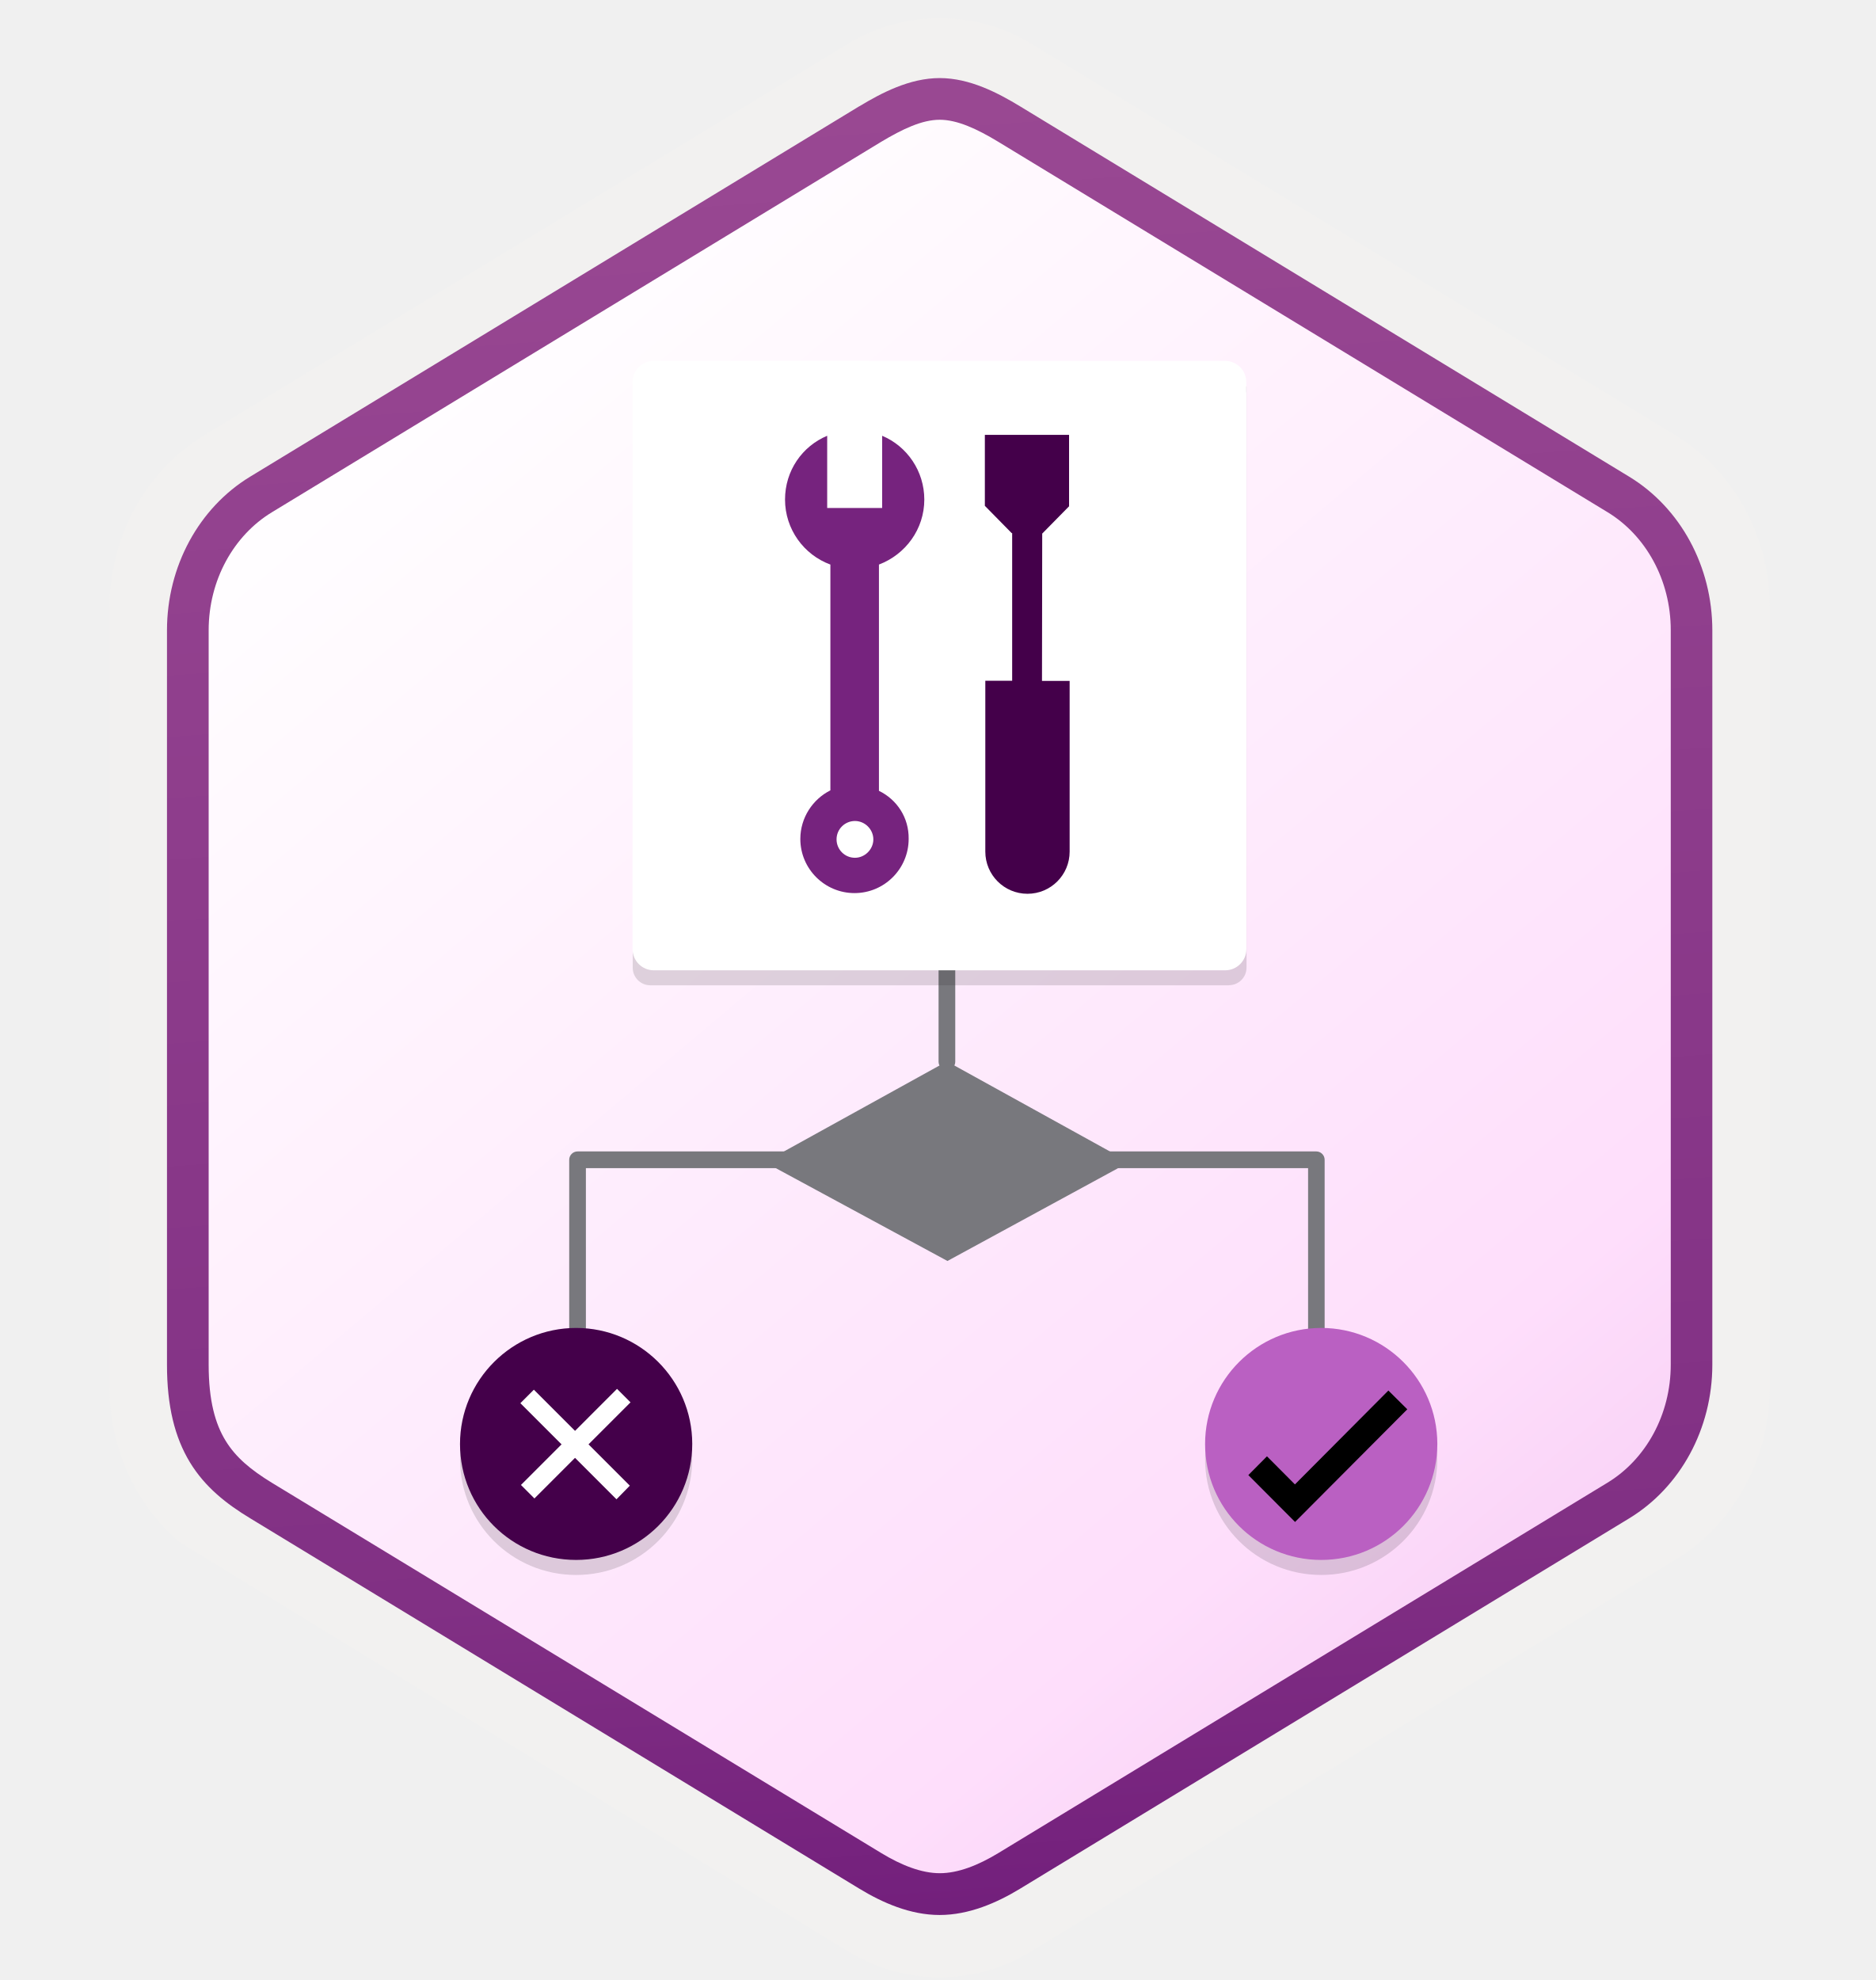
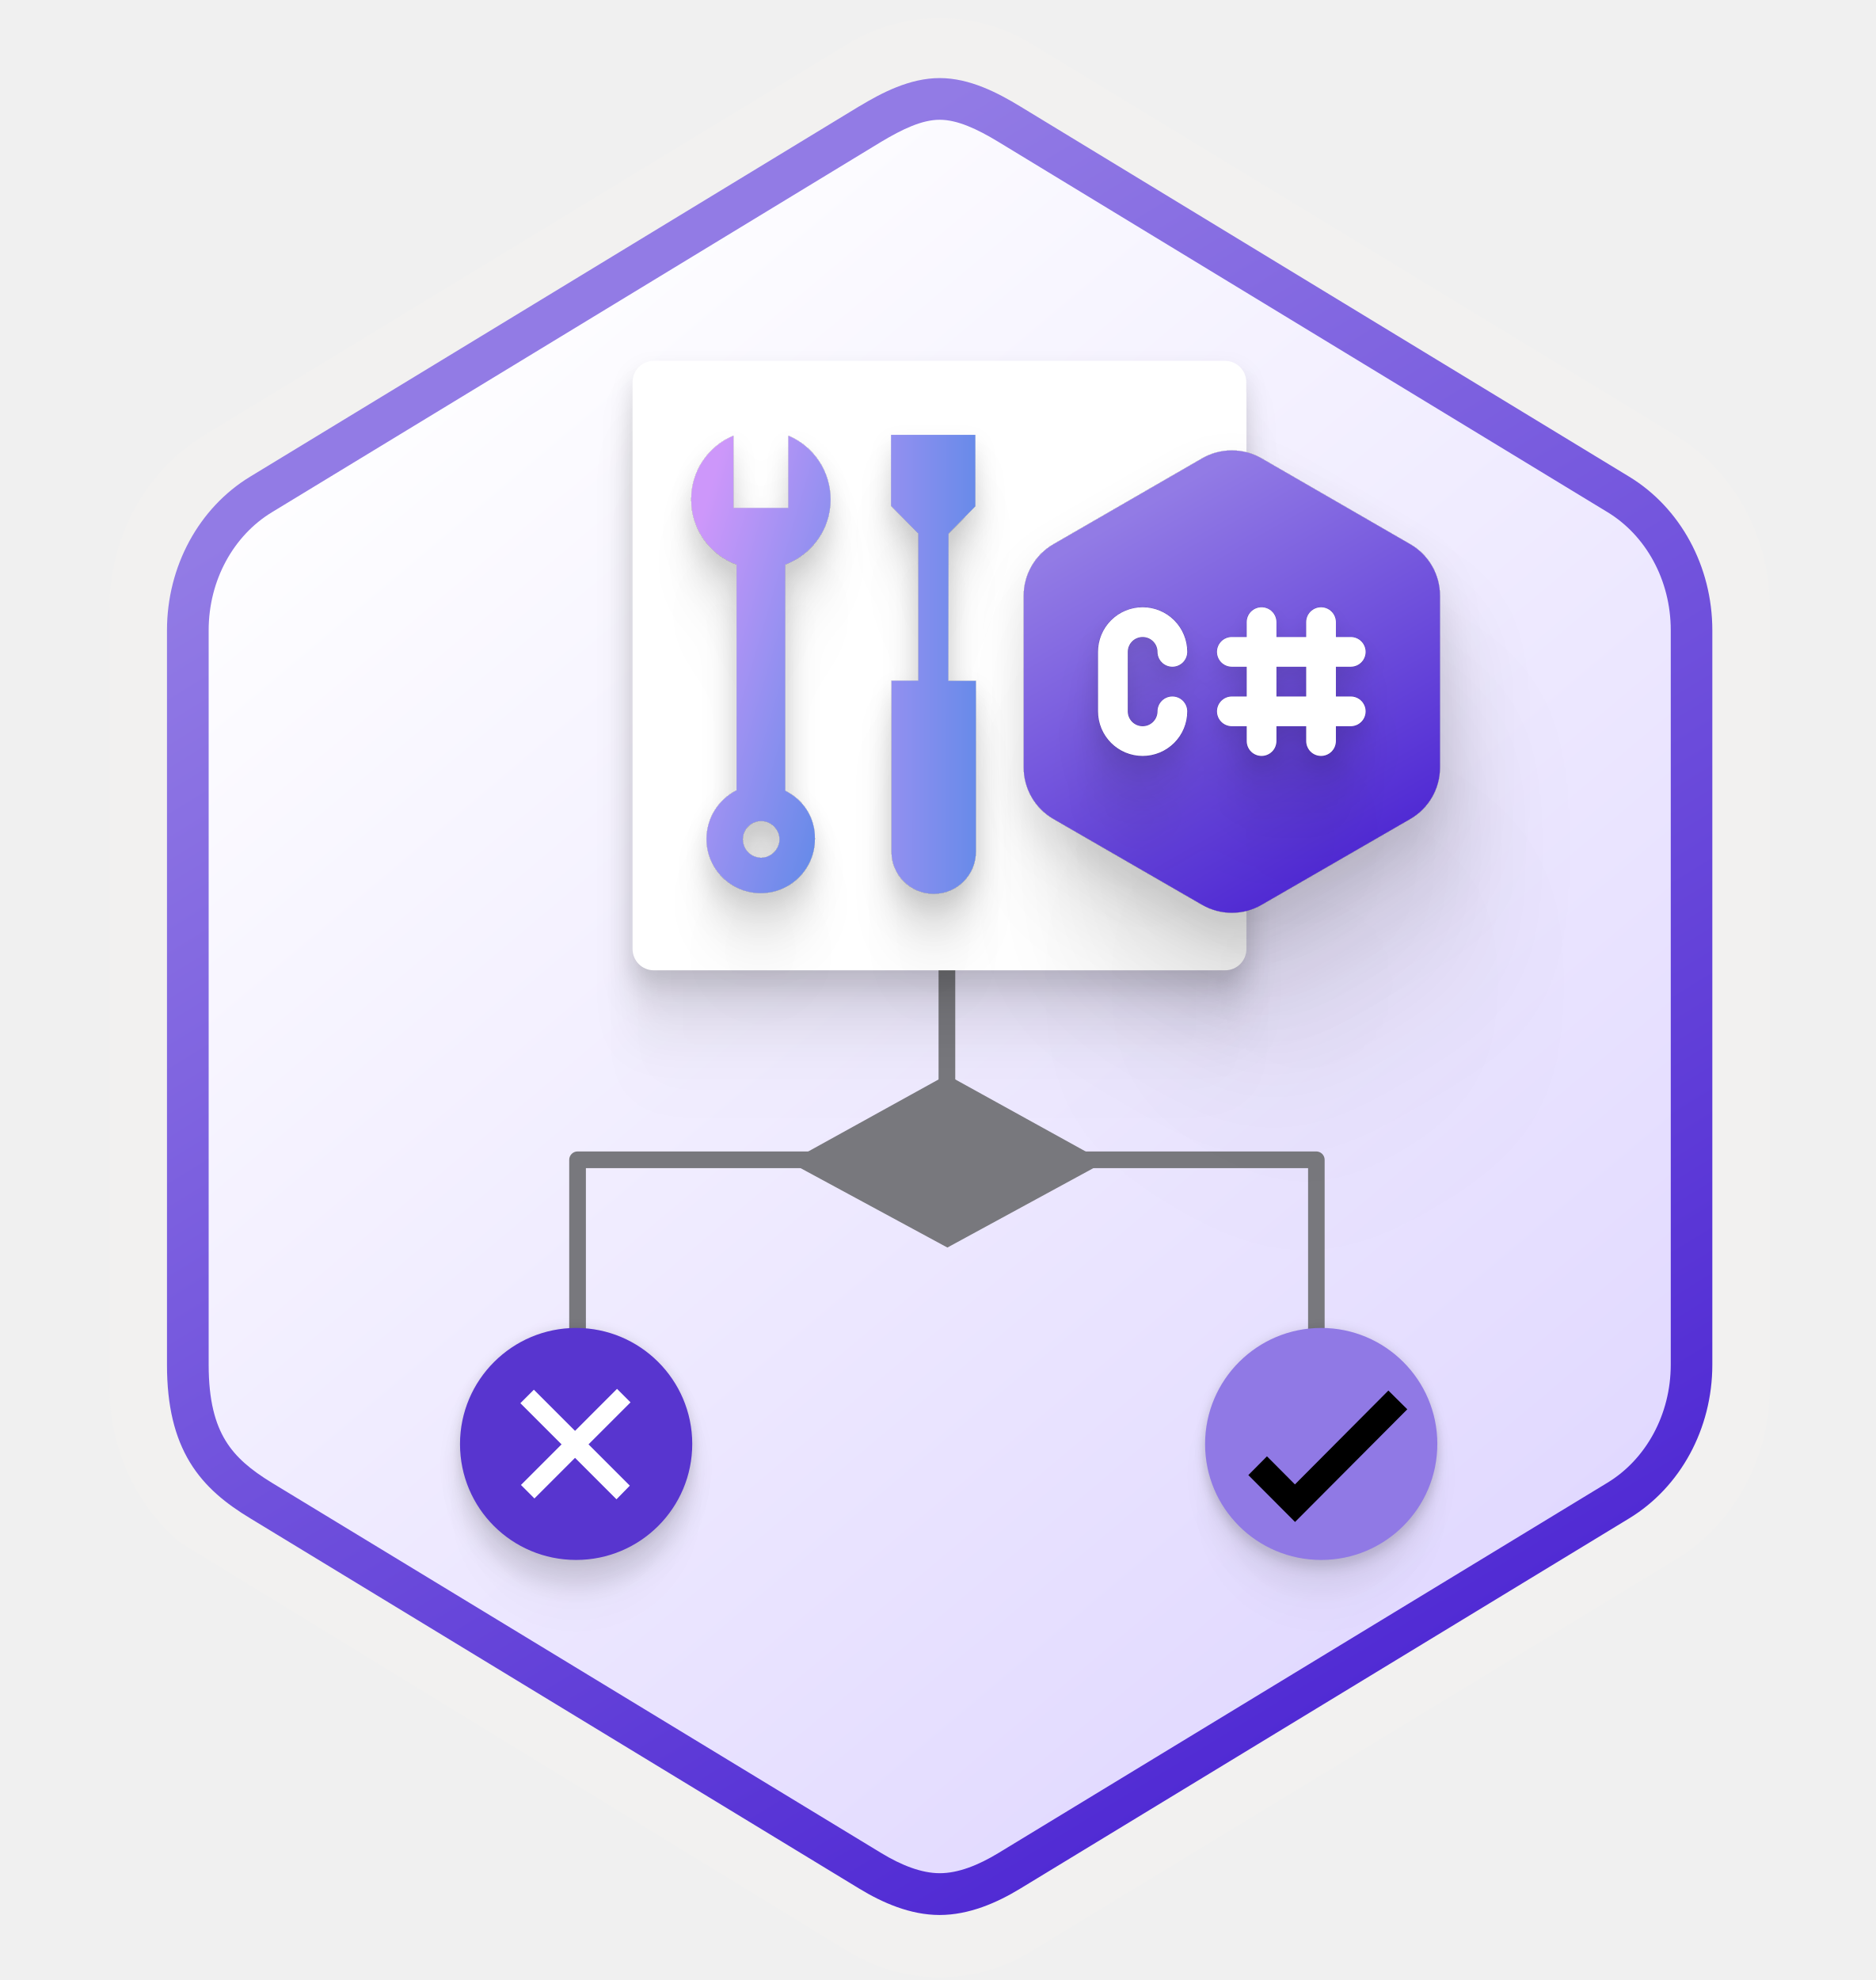
<svg xmlns="http://www.w3.org/2000/svg" width="180" height="190" viewBox="0 0 180 190" fill="none">
-   <g clip-path="url(#clip0_1660_24290)">
+   <g clip-path="url(#clip0_1834_3934)">
    <path d="M90.186 189.742C93.246 189.742 96.256 188.892 98.916 187.272L160.886 149.612C166.426 146.242 169.856 139.912 169.856 133.072V58.362C169.856 51.542 166.426 45.202 160.886 41.822L98.916 4.162C93.586 0.922 86.766 0.942 81.466 4.162L19.496 41.842C13.956 45.212 10.506 51.542 10.506 58.382V133.082C10.506 138.842 12.956 144.262 17.056 147.832V147.862L81.466 187.292C84.106 188.892 87.126 189.742 90.186 189.742ZM90.836 8.692C92.786 8.692 95.266 9.902 96.976 10.952L157.736 48.142C161.486 50.422 163.606 57.022 163.606 61.772L162.976 133.072C162.976 137.822 159.776 142.092 156.026 144.372L95.626 180.752C92.196 182.842 89.406 182.842 85.966 180.752L24.756 144.282C21.006 142.002 17.986 137.802 17.986 133.072V59.432C17.986 54.692 20.716 49.802 24.486 47.512L85.066 10.952C86.766 9.912 88.886 8.692 90.836 8.692Z" fill="#F2F1F0" />
-     <path fill-rule="evenodd" clip-rule="evenodd" d="M98.086 12.272C95.636 10.772 92.916 10.022 90.186 10.022C87.456 10.022 84.736 10.782 82.286 12.272L26.156 46.602C21.136 49.672 18.026 55.422 18.026 61.672V129.772C18.026 136.002 21.126 141.772 26.156 144.842L82.286 179.172C84.736 180.672 87.456 181.422 90.186 181.422C92.916 181.422 95.636 180.682 98.086 179.172L154.216 144.842C159.236 141.772 162.346 136.002 162.346 129.772V61.672C162.346 55.442 159.246 49.692 154.216 46.602L98.086 12.272Z" fill="url(#paint0_linear_1660_24290)" />
-     <path fill-rule="evenodd" clip-rule="evenodd" d="M90.186 11.492C91.866 11.492 93.756 12.362 95.816 13.612L154.286 49.152C157.936 51.372 160.346 55.642 160.346 60.472V130.952C160.346 135.772 157.936 140.052 154.286 142.272L95.826 177.812C93.866 179.002 91.946 179.752 90.196 179.752C88.446 179.752 86.526 179.002 84.566 177.812L26.086 142.282C24.076 141.052 22.626 139.852 21.646 138.242C20.666 136.642 20.026 134.422 20.026 130.962V60.482C20.026 55.652 22.436 51.382 26.086 49.162L84.546 13.622C86.636 12.372 88.496 11.492 90.186 11.492ZM97.896 181.242L156.356 145.702C161.276 142.712 164.336 137.092 164.336 130.962V60.482C164.336 54.352 161.276 48.732 156.356 45.742L97.896 10.202C95.786 8.922 93.076 7.492 90.186 7.492C87.286 7.492 84.576 8.932 82.486 10.192H82.476L24.006 45.742C19.086 48.732 16.026 54.352 16.026 60.482V130.962C16.026 134.922 16.766 137.912 18.226 140.322C19.686 142.722 21.746 144.322 24.006 145.692L82.466 181.232C84.686 182.582 87.356 183.762 90.176 183.762C92.996 183.762 95.676 182.592 97.896 181.242Z" fill="url(#paint1_linear_1660_24290)" />
-     <path d="M126.341 143.271C125.901 143.271 125.54 142.911 125.54 142.47V112.093H56.23V142.47C56.23 142.911 55.87 143.271 55.429 143.271C54.989 143.271 54.629 142.911 54.629 142.47V111.292C54.629 110.852 54.989 110.491 55.429 110.491H126.328C126.768 110.491 127.129 110.852 127.129 111.292V142.47C127.142 142.911 126.782 143.271 126.341 143.271Z" fill="#78787D" />
-     <path d="M90.929 121.003L73.385 111.516L90.879 101.851L108.374 111.516L90.929 121.003Z" fill="#78787D" />
-     <path opacity="0.15" d="M55.292 151.133C61.445 151.133 66.437 146.154 66.437 139.988C66.423 133.835 61.418 128.87 55.292 128.87C49.166 128.87 44.148 133.848 44.148 140.015C44.148 146.168 49.126 151.133 55.292 151.133Z" fill="#1F1D20" />
-     <path d="M55.292 149.691C61.445 149.691 66.437 144.713 66.437 138.547C66.423 132.394 61.418 127.429 55.292 127.429C49.166 127.429 44.148 132.407 44.148 138.573C44.148 144.726 49.126 149.691 55.292 149.691Z" fill="#44004A" />
-     <path opacity="0.15" d="M126.799 151.132C132.952 151.132 137.944 146.154 137.944 139.988C137.931 133.835 132.926 128.87 126.799 128.87C120.66 128.87 115.655 133.848 115.655 140.015C115.655 146.167 120.633 151.132 126.799 151.132Z" fill="#1F1D20" />
-     <path d="M126.799 149.691C132.952 149.691 137.944 144.713 137.944 138.546C137.931 132.394 132.926 127.429 126.799 127.429C120.66 127.429 115.655 132.407 115.655 138.573C115.655 144.726 120.633 149.691 126.799 149.691Z" fill="#BA60C2" />
+     <path fill-rule="evenodd" clip-rule="evenodd" d="M98.086 12.272C95.636 10.772 92.916 10.022 90.186 10.022C87.456 10.022 84.736 10.782 82.286 12.272L26.156 46.602C21.136 49.672 18.026 55.422 18.026 61.672V129.772C18.026 136.002 21.126 141.772 26.156 144.842L82.286 179.172C84.736 180.672 87.456 181.422 90.186 181.422C92.916 181.422 95.636 180.682 98.086 179.172L154.216 144.842C159.236 141.772 162.346 136.002 162.346 129.772V61.672C162.346 55.442 159.246 49.692 154.216 46.602L98.086 12.272Z" fill="url(#paint0_linear_1834_3934)" />
+     <path fill-rule="evenodd" clip-rule="evenodd" d="M90.186 11.492C91.866 11.492 93.756 12.362 95.816 13.612L154.286 49.152C157.936 51.372 160.346 55.642 160.346 60.472V130.952C160.346 135.772 157.936 140.052 154.286 142.272L95.826 177.812C93.866 179.002 91.946 179.752 90.196 179.752C88.446 179.752 86.526 179.002 84.566 177.812L26.086 142.282C24.076 141.052 22.626 139.852 21.646 138.242C20.666 136.642 20.026 134.422 20.026 130.962V60.482C20.026 55.652 22.436 51.382 26.086 49.162L84.546 13.622C86.636 12.372 88.496 11.492 90.186 11.492ZM97.896 181.242L156.356 145.702C161.276 142.712 164.336 137.092 164.336 130.962V60.482C164.336 54.352 161.276 48.732 156.356 45.742L97.896 10.202C95.786 8.922 93.076 7.492 90.186 7.492C87.286 7.492 84.576 8.932 82.486 10.192H82.476L24.006 45.742C19.086 48.732 16.026 54.352 16.026 60.482V130.962C16.026 134.922 16.766 137.912 18.226 140.322C19.686 142.722 21.746 144.322 24.006 145.692L82.466 181.232C84.686 182.582 87.356 183.762 90.176 183.762C92.996 183.762 95.676 182.592 97.896 181.242Z" fill="url(#paint1_linear_1834_3934)" />
+     <path d="M126.341 143.271C125.901 143.271 125.54 142.911 125.54 142.471V112.093H56.23V142.471C56.23 142.911 55.87 143.271 55.429 143.271C54.989 143.271 54.629 142.911 54.629 142.471V111.292C54.629 110.852 54.989 110.492 55.429 110.492H126.328C126.768 110.492 127.129 110.852 127.129 111.292V142.471C127.142 142.911 126.782 143.271 126.341 143.271Z" fill="#78787D" />
+     <path d="M90.922 119.714L75.74 111.504L90.879 103.14L106.019 111.504L90.922 119.714Z" fill="#78787D" />
+     <g filter="url(#filter0_dddd_1834_3934)">
+       <path d="M55.292 149.691C61.445 149.691 66.437 144.713 66.437 138.547C66.423 132.394 61.418 127.429 55.292 127.429C49.166 127.429 44.148 132.407 44.148 138.573C44.148 144.726 49.126 149.691 55.292 149.691Z" fill="#5835CF" />
+     </g>
+     <g filter="url(#filter1_dddd_1834_3934)">
+       <path d="M126.799 149.691C132.952 149.691 137.944 144.713 137.944 138.546C137.931 132.394 132.926 127.429 126.799 127.429C120.66 127.429 115.655 132.407 115.655 138.573C115.655 144.726 120.633 149.691 126.799 149.691Z" fill="#9079E5" />
+     </g>
    <path d="M60.513 134.569L59.218 133.275L49.996 142.497L51.29 143.792L60.513 134.569Z" fill="white" />
-     <path d="M60.445 142.564L51.236 133.354L49.941 134.649L59.164 143.872L60.445 142.564Z" fill="white" />
+     <path d="M60.445 142.564L51.236 133.355L49.941 134.649L59.164 143.872L60.445 142.564Z" fill="white" />
    <path d="M133.246 133.435L124.277 142.444L121.594 139.748L119.806 141.549L124.29 146.047L135.061 135.236L133.246 133.435Z" fill="black" />
-     <path d="M90.877 102.684C90.437 102.684 90.076 102.323 90.076 101.883V83.331C90.076 82.89 90.437 82.53 90.877 82.53C91.318 82.53 91.678 82.89 91.678 83.331V101.883C91.678 102.323 91.331 102.684 90.877 102.684Z" fill="#78787D" />
+     <path d="M90.877 108.39C90.437 108.39 90.076 107.928 90.076 107.363V83.558C90.076 82.992 90.437 82.53 90.877 82.53C91.318 82.53 91.678 82.992 91.678 83.558V107.363C91.678 107.928 91.331 108.39 90.877 108.39Z" fill="#78787D" />
    <path opacity="0.15" d="M99.981 71.225H81.068V90.138H99.981V71.225Z" fill="#1F1D20" />
-     <path d="M99.981 69.53H81.068V88.442H99.981V69.53Z" fill="#002D4C" />
-     <path opacity="0.15" d="M117.94 94.54C118.876 94.54 119.631 93.786 119.631 92.85V37.084H60.724V92.857C60.724 93.793 61.478 94.548 62.414 94.548H117.94V94.54Z" fill="#1F1D20" />
-     <path d="M119.607 37.585V36.671C119.607 35.539 118.693 34.625 117.561 34.625H62.753C61.621 34.625 60.707 35.539 60.707 36.671V37.687V38.615V91.066C60.707 92.197 61.621 93.111 62.753 93.111H117.575C118.707 93.111 119.621 92.197 119.621 91.066V37.687C119.621 37.65 119.607 37.621 119.607 37.585Z" fill="white" />
-     <path d="M100.024 51.203L102.601 48.583V41.729H94.519V48.539L97.096 51.16H97.14V65.327H94.563V81.72C94.563 83.957 96.373 85.767 98.61 85.767C100.847 85.767 102.656 83.957 102.656 81.72V65.338H100.002L100.024 51.203Z" fill="#44004A" />
-     <path d="M84.354 75.887V54.175C86.898 53.21 88.708 50.787 88.708 47.936C88.708 45.205 87.052 42.815 84.662 41.817V48.747H79.387V41.817C76.997 42.815 75.341 45.161 75.341 47.936C75.341 50.787 77.15 53.243 79.694 54.175V75.843C78.005 76.687 76.81 78.464 76.81 80.503C76.81 83.387 79.157 85.701 82.008 85.701C84.892 85.701 87.206 83.354 87.206 80.503C87.238 78.464 86.087 76.731 84.354 75.887ZM82.052 82.312C81.054 82.312 80.286 81.501 80.286 80.547C80.286 79.549 81.098 78.782 82.052 78.782C83.017 78.782 83.817 79.593 83.817 80.547C83.817 81.501 83.006 82.312 82.052 82.312Z" fill="#76237E" />
+     <path d="M99.981 69.53H81.068V88.443H99.981V69.53Z" fill="#002D4C" />
+     <g filter="url(#filter2_dddd_1834_3934)">
+       <path d="M119.607 37.585V36.671C119.607 35.539 118.693 34.625 117.561 34.625H62.753C61.621 34.625 60.707 35.539 60.707 36.671V37.687V38.615V91.066C60.707 92.197 61.621 93.111 62.753 93.111H117.575C118.707 93.111 119.621 92.197 119.621 91.066V37.687C119.621 37.65 119.607 37.621 119.607 37.585Z" fill="white" />
+     </g>
+     <g filter="url(#filter3_ddddd_1834_3934)">
+       <path d="M91.024 51.203L93.601 48.583V41.729H85.519V48.539L88.096 51.16H88.14V65.327H85.563V81.72C85.563 83.957 87.373 85.767 89.61 85.767C91.847 85.767 93.656 83.957 93.656 81.72V65.338H91.002L91.024 51.203Z" fill="url(#paint2_linear_1834_3934)" />
+     </g>
+     <g filter="url(#filter4_ddddd_1834_3934)">
+       <path d="M75.354 75.887V54.175C77.898 53.21 79.708 50.787 79.708 47.936C79.708 45.205 78.052 42.815 75.662 41.817V48.747H70.387V41.817C67.997 42.815 66.341 45.161 66.341 47.936C66.341 50.787 68.15 53.243 70.694 54.175V75.843C69.005 76.687 67.81 78.464 67.81 80.503C67.81 83.387 70.157 85.701 73.008 85.701C75.892 85.701 78.206 83.354 78.206 80.503C78.238 78.464 77.087 76.731 75.354 75.887ZM73.052 82.312C72.054 82.312 71.286 81.501 71.286 80.547C71.286 79.549 72.098 78.782 73.052 78.782C74.017 78.782 74.817 79.593 74.817 80.547C74.817 81.501 74.006 82.312 73.052 82.312Z" fill="url(#paint3_linear_1834_3934)" />
+     </g>
+     <g filter="url(#filter5_ddddd_1834_3934)">
+       <path d="M98.247 57.168V73.643C98.247 75.682 99.334 77.567 101.101 78.586L115.369 86.824C117.135 87.844 119.31 87.844 121.076 86.824L135.344 78.586C137.111 77.566 138.198 75.682 138.198 73.643V57.168C138.198 55.129 137.111 53.244 135.344 52.225L121.076 43.988C119.31 42.968 117.135 42.968 115.369 43.988L101.101 52.225C99.334 53.245 98.247 55.129 98.247 57.168Z" fill="url(#paint4_linear_1834_3934)" />
+     </g>
+     <g filter="url(#filter6_ddddd_1834_3934)">
+       <path d="M108.235 62.553V68.261C108.235 68.639 108.384 69.003 108.653 69.269C108.921 69.538 109.283 69.688 109.661 69.688C110.039 69.688 110.403 69.538 110.67 69.269C110.938 69.001 111.088 68.639 111.088 68.261C111.088 67.883 111.238 67.519 111.506 67.252C111.774 66.984 112.137 66.834 112.515 66.834C112.893 66.834 113.257 66.984 113.524 67.252C113.792 67.52 113.942 67.883 113.942 68.261C113.942 69.397 113.491 70.485 112.688 71.287C111.884 72.09 110.796 72.541 109.661 72.541C108.527 72.541 107.437 72.09 106.635 71.287C105.832 70.484 105.381 69.395 105.381 68.261V62.553C105.381 61.418 105.832 60.329 106.635 59.527C107.438 58.724 108.527 58.273 109.661 58.273C110.796 58.273 111.886 58.724 112.688 59.527C113.489 60.33 113.942 61.419 113.942 62.553C113.942 62.931 113.792 63.295 113.524 63.562C113.255 63.83 112.893 63.98 112.515 63.98C112.137 63.98 111.773 63.83 111.506 63.562C111.238 63.294 111.088 62.931 111.088 62.553C111.088 62.175 110.938 61.812 110.67 61.545C110.402 61.276 110.039 61.127 109.661 61.127C109.283 61.127 108.919 61.276 108.653 61.545C108.384 61.813 108.235 62.175 108.235 62.553ZM131.064 68.261C131.064 68.639 130.914 69.003 130.646 69.269C130.377 69.538 130.015 69.688 129.637 69.688H128.21V71.114C128.21 71.493 128.06 71.856 127.792 72.123C127.524 72.39 127.161 72.541 126.783 72.541C126.405 72.541 126.041 72.391 125.774 72.123C125.508 71.855 125.356 71.493 125.356 71.114V69.688H122.503V71.114C122.503 71.493 122.353 71.856 122.085 72.123C121.816 72.39 121.454 72.541 121.076 72.541C120.698 72.541 120.334 72.391 120.067 72.123C119.799 71.855 119.649 71.493 119.649 71.114V69.688H118.222C117.844 69.688 117.48 69.538 117.213 69.269C116.945 69.001 116.795 68.639 116.795 68.261C116.795 67.883 116.945 67.519 117.213 67.252C117.482 66.984 117.844 66.834 118.222 66.834H119.649V63.98H118.222C117.844 63.98 117.48 63.83 117.213 63.562C116.945 63.294 116.795 62.931 116.795 62.553C116.795 62.175 116.945 61.812 117.213 61.545C117.482 61.276 117.844 61.127 118.222 61.127H119.649V59.7C119.649 59.322 119.799 58.958 120.067 58.691C120.335 58.423 120.698 58.273 121.076 58.273C121.454 58.273 121.818 58.423 122.085 58.691C122.353 58.959 122.503 59.322 122.503 59.7V61.127H125.356V59.7C125.356 59.322 125.506 58.958 125.774 58.691C126.043 58.423 126.405 58.273 126.783 58.273C127.161 58.273 127.525 58.423 127.792 58.691C128.059 58.959 128.21 59.322 128.21 59.7V61.127H129.637C130.015 61.127 130.379 61.276 130.646 61.545C130.912 61.813 131.064 62.175 131.064 62.553C131.064 62.931 130.914 63.295 130.646 63.562C130.377 63.83 130.015 63.98 129.637 63.98H128.21V66.834H129.637C130.015 66.834 130.379 66.984 130.646 67.252C130.912 67.52 131.064 67.883 131.064 68.261ZM125.356 63.98H122.503V66.834H125.356V63.98Z" fill="white" />
+     </g>
  </g>
  <defs>
-     <linearGradient id="paint0_linear_1660_24290" x1="44.515" y1="23.54" x2="197.717" y2="205.449" gradientUnits="userSpaceOnUse">
+     <filter id="filter0_dddd_1834_3934" x="42.148" y="126.429" width="26.289" height="31.262" filterUnits="userSpaceOnUse" color-interpolation-filters="sRGB">
+       <feFlood flood-opacity="0" result="BackgroundImageFix" />
+       <feColorMatrix in="SourceAlpha" type="matrix" values="0 0 0 0 0 0 0 0 0 0 0 0 0 0 0 0 0 0 127 0" result="hardAlpha" />
+       <feOffset />
+       <feGaussianBlur stdDeviation="0.5" />
+       <feColorMatrix type="matrix" values="0 0 0 0 0 0 0 0 0 0 0 0 0 0 0 0 0 0 0.1 0" />
+       <feBlend mode="normal" in2="BackgroundImageFix" result="effect1_dropShadow_1834_3934" />
+       <feColorMatrix in="SourceAlpha" type="matrix" values="0 0 0 0 0 0 0 0 0 0 0 0 0 0 0 0 0 0 127 0" result="hardAlpha" />
+       <feOffset dy="2" />
+       <feGaussianBlur stdDeviation="1" />
+       <feColorMatrix type="matrix" values="0 0 0 0 0 0 0 0 0 0 0 0 0 0 0 0 0 0 0.09 0" />
+       <feBlend mode="normal" in2="effect1_dropShadow_1834_3934" result="effect2_dropShadow_1834_3934" />
+       <feColorMatrix in="SourceAlpha" type="matrix" values="0 0 0 0 0 0 0 0 0 0 0 0 0 0 0 0 0 0 127 0" result="hardAlpha" />
+       <feOffset dy="3" />
+       <feGaussianBlur stdDeviation="1" />
+       <feColorMatrix type="matrix" values="0 0 0 0 0 0 0 0 0 0 0 0 0 0 0 0 0 0 0.05 0" />
+       <feBlend mode="normal" in2="effect2_dropShadow_1834_3934" result="effect3_dropShadow_1834_3934" />
+       <feColorMatrix in="SourceAlpha" type="matrix" values="0 0 0 0 0 0 0 0 0 0 0 0 0 0 0 0 0 0 127 0" result="hardAlpha" />
+       <feOffset dy="6" />
+       <feGaussianBlur stdDeviation="1" />
+       <feColorMatrix type="matrix" values="0 0 0 0 0 0 0 0 0 0 0 0 0 0 0 0 0 0 0.01 0" />
+       <feBlend mode="normal" in2="effect3_dropShadow_1834_3934" result="effect4_dropShadow_1834_3934" />
+       <feBlend mode="normal" in="SourceGraphic" in2="effect4_dropShadow_1834_3934" result="shape" />
+     </filter>
+     <filter id="filter1_dddd_1834_3934" x="113.655" y="126.429" width="26.289" height="31.262" filterUnits="userSpaceOnUse" color-interpolation-filters="sRGB">
+       <feFlood flood-opacity="0" result="BackgroundImageFix" />
+       <feColorMatrix in="SourceAlpha" type="matrix" values="0 0 0 0 0 0 0 0 0 0 0 0 0 0 0 0 0 0 127 0" result="hardAlpha" />
+       <feOffset />
+       <feGaussianBlur stdDeviation="0.5" />
+       <feColorMatrix type="matrix" values="0 0 0 0 0 0 0 0 0 0 0 0 0 0 0 0 0 0 0.1 0" />
+       <feBlend mode="normal" in2="BackgroundImageFix" result="effect1_dropShadow_1834_3934" />
+       <feColorMatrix in="SourceAlpha" type="matrix" values="0 0 0 0 0 0 0 0 0 0 0 0 0 0 0 0 0 0 127 0" result="hardAlpha" />
+       <feOffset dy="1" />
+       <feGaussianBlur stdDeviation="0.5" />
+       <feColorMatrix type="matrix" values="0 0 0 0 0 0 0 0 0 0 0 0 0 0 0 0 0 0 0.09 0" />
+       <feBlend mode="normal" in2="effect1_dropShadow_1834_3934" result="effect2_dropShadow_1834_3934" />
+       <feColorMatrix in="SourceAlpha" type="matrix" values="0 0 0 0 0 0 0 0 0 0 0 0 0 0 0 0 0 0 127 0" result="hardAlpha" />
+       <feOffset dy="3" />
+       <feGaussianBlur stdDeviation="1" />
+       <feColorMatrix type="matrix" values="0 0 0 0 0 0 0 0 0 0 0 0 0 0 0 0 0 0 0.05 0" />
+       <feBlend mode="normal" in2="effect2_dropShadow_1834_3934" result="effect3_dropShadow_1834_3934" />
+       <feColorMatrix in="SourceAlpha" type="matrix" values="0 0 0 0 0 0 0 0 0 0 0 0 0 0 0 0 0 0 127 0" result="hardAlpha" />
+       <feOffset dy="6" />
+       <feGaussianBlur stdDeviation="1" />
+       <feColorMatrix type="matrix" values="0 0 0 0 0 0 0 0 0 0 0 0 0 0 0 0 0 0 0.01 0" />
+       <feBlend mode="normal" in2="effect3_dropShadow_1834_3934" result="effect4_dropShadow_1834_3934" />
+       <feBlend mode="normal" in="SourceGraphic" in2="effect4_dropShadow_1834_3934" result="shape" />
+     </filter>
+     <filter id="filter2_dddd_1834_3934" x="55.707" y="33.625" width="68.914" height="76.486" filterUnits="userSpaceOnUse" color-interpolation-filters="sRGB">
+       <feFlood flood-opacity="0" result="BackgroundImageFix" />
+       <feColorMatrix in="SourceAlpha" type="matrix" values="0 0 0 0 0 0 0 0 0 0 0 0 0 0 0 0 0 0 127 0" result="hardAlpha" />
+       <feOffset dy="1" />
+       <feGaussianBlur stdDeviation="1" />
+       <feColorMatrix type="matrix" values="0 0 0 0 0 0 0 0 0 0 0 0 0 0 0 0 0 0 0.1 0" />
+       <feBlend mode="normal" in2="BackgroundImageFix" result="effect1_dropShadow_1834_3934" />
+       <feColorMatrix in="SourceAlpha" type="matrix" values="0 0 0 0 0 0 0 0 0 0 0 0 0 0 0 0 0 0 127 0" result="hardAlpha" />
+       <feOffset dy="3" />
+       <feGaussianBlur stdDeviation="1.5" />
+       <feColorMatrix type="matrix" values="0 0 0 0 0 0 0 0 0 0 0 0 0 0 0 0 0 0 0.09 0" />
+       <feBlend mode="normal" in2="effect1_dropShadow_1834_3934" result="effect2_dropShadow_1834_3934" />
+       <feColorMatrix in="SourceAlpha" type="matrix" values="0 0 0 0 0 0 0 0 0 0 0 0 0 0 0 0 0 0 127 0" result="hardAlpha" />
+       <feOffset dy="7" />
+       <feGaussianBlur stdDeviation="2" />
+       <feColorMatrix type="matrix" values="0 0 0 0 0 0 0 0 0 0 0 0 0 0 0 0 0 0 0.05 0" />
+       <feBlend mode="normal" in2="effect2_dropShadow_1834_3934" result="effect3_dropShadow_1834_3934" />
+       <feColorMatrix in="SourceAlpha" type="matrix" values="0 0 0 0 0 0 0 0 0 0 0 0 0 0 0 0 0 0 127 0" result="hardAlpha" />
+       <feOffset dy="12" />
+       <feGaussianBlur stdDeviation="2.5" />
+       <feColorMatrix type="matrix" values="0 0 0 0 0 0 0 0 0 0 0 0 0 0 0 0 0 0 0.01 0" />
+       <feBlend mode="normal" in2="effect3_dropShadow_1834_3934" result="effect4_dropShadow_1834_3934" />
+       <feBlend mode="normal" in="SourceGraphic" in2="effect4_dropShadow_1834_3934" result="shape" />
+     </filter>
+     <filter id="filter3_ddddd_1834_3934" x="80.519" y="40.729" width="18.137" height="61.037" filterUnits="userSpaceOnUse" color-interpolation-filters="sRGB">
+       <feFlood flood-opacity="0" result="BackgroundImageFix" />
+       <feColorMatrix in="SourceAlpha" type="matrix" values="0 0 0 0 0 0 0 0 0 0 0 0 0 0 0 0 0 0 127 0" result="hardAlpha" />
+       <feOffset />
+       <feColorMatrix type="matrix" values="0 0 0 0 0 0 0 0 0 0 0 0 0 0 0 0 0 0 0.1 0" />
+       <feBlend mode="normal" in2="BackgroundImageFix" result="effect1_dropShadow_1834_3934" />
+       <feColorMatrix in="SourceAlpha" type="matrix" values="0 0 0 0 0 0 0 0 0 0 0 0 0 0 0 0 0 0 127 0" result="hardAlpha" />
+       <feOffset dy="1" />
+       <feGaussianBlur stdDeviation="1" />
+       <feColorMatrix type="matrix" values="0 0 0 0 0 0 0 0 0 0 0 0 0 0 0 0 0 0 0.1 0" />
+       <feBlend mode="normal" in2="effect1_dropShadow_1834_3934" result="effect2_dropShadow_1834_3934" />
+       <feColorMatrix in="SourceAlpha" type="matrix" values="0 0 0 0 0 0 0 0 0 0 0 0 0 0 0 0 0 0 127 0" result="hardAlpha" />
+       <feOffset dy="3" />
+       <feGaussianBlur stdDeviation="1.5" />
+       <feColorMatrix type="matrix" values="0 0 0 0 0 0 0 0 0 0 0 0 0 0 0 0 0 0 0.09 0" />
+       <feBlend mode="normal" in2="effect2_dropShadow_1834_3934" result="effect3_dropShadow_1834_3934" />
+       <feColorMatrix in="SourceAlpha" type="matrix" values="0 0 0 0 0 0 0 0 0 0 0 0 0 0 0 0 0 0 127 0" result="hardAlpha" />
+       <feOffset dy="6" />
+       <feGaussianBlur stdDeviation="2" />
+       <feColorMatrix type="matrix" values="0 0 0 0 0 0 0 0 0 0 0 0 0 0 0 0 0 0 0.05 0" />
+       <feBlend mode="normal" in2="effect3_dropShadow_1834_3934" result="effect4_dropShadow_1834_3934" />
+       <feColorMatrix in="SourceAlpha" type="matrix" values="0 0 0 0 0 0 0 0 0 0 0 0 0 0 0 0 0 0 127 0" result="hardAlpha" />
+       <feOffset dy="11" />
+       <feGaussianBlur stdDeviation="2.5" />
+       <feColorMatrix type="matrix" values="0 0 0 0 0 0 0 0 0 0 0 0 0 0 0 0 0 0 0.01 0" />
+       <feBlend mode="normal" in2="effect4_dropShadow_1834_3934" result="effect5_dropShadow_1834_3934" />
+       <feBlend mode="normal" in="SourceGraphic" in2="effect5_dropShadow_1834_3934" result="shape" />
+     </filter>
+     <filter id="filter4_ddddd_1834_3934" x="61.341" y="40.817" width="23.367" height="60.884" filterUnits="userSpaceOnUse" color-interpolation-filters="sRGB">
+       <feFlood flood-opacity="0" result="BackgroundImageFix" />
+       <feColorMatrix in="SourceAlpha" type="matrix" values="0 0 0 0 0 0 0 0 0 0 0 0 0 0 0 0 0 0 127 0" result="hardAlpha" />
+       <feOffset />
+       <feColorMatrix type="matrix" values="0 0 0 0 0 0 0 0 0 0 0 0 0 0 0 0 0 0 0.1 0" />
+       <feBlend mode="normal" in2="BackgroundImageFix" result="effect1_dropShadow_1834_3934" />
+       <feColorMatrix in="SourceAlpha" type="matrix" values="0 0 0 0 0 0 0 0 0 0 0 0 0 0 0 0 0 0 127 0" result="hardAlpha" />
+       <feOffset dy="1" />
+       <feGaussianBlur stdDeviation="1" />
+       <feColorMatrix type="matrix" values="0 0 0 0 0 0 0 0 0 0 0 0 0 0 0 0 0 0 0.1 0" />
+       <feBlend mode="normal" in2="effect1_dropShadow_1834_3934" result="effect2_dropShadow_1834_3934" />
+       <feColorMatrix in="SourceAlpha" type="matrix" values="0 0 0 0 0 0 0 0 0 0 0 0 0 0 0 0 0 0 127 0" result="hardAlpha" />
+       <feOffset dy="3" />
+       <feGaussianBlur stdDeviation="1.5" />
+       <feColorMatrix type="matrix" values="0 0 0 0 0 0 0 0 0 0 0 0 0 0 0 0 0 0 0.09 0" />
+       <feBlend mode="normal" in2="effect2_dropShadow_1834_3934" result="effect3_dropShadow_1834_3934" />
+       <feColorMatrix in="SourceAlpha" type="matrix" values="0 0 0 0 0 0 0 0 0 0 0 0 0 0 0 0 0 0 127 0" result="hardAlpha" />
+       <feOffset dy="6" />
+       <feGaussianBlur stdDeviation="2" />
+       <feColorMatrix type="matrix" values="0 0 0 0 0 0 0 0 0 0 0 0 0 0 0 0 0 0 0.05 0" />
+       <feBlend mode="normal" in2="effect3_dropShadow_1834_3934" result="effect4_dropShadow_1834_3934" />
+       <feColorMatrix in="SourceAlpha" type="matrix" values="0 0 0 0 0 0 0 0 0 0 0 0 0 0 0 0 0 0 127 0" result="hardAlpha" />
+       <feOffset dy="11" />
+       <feGaussianBlur stdDeviation="2.5" />
+       <feColorMatrix type="matrix" values="0 0 0 0 0 0 0 0 0 0 0 0 0 0 0 0 0 0 0.01 0" />
+       <feBlend mode="normal" in2="effect4_dropShadow_1834_3934" result="effect5_dropShadow_1834_3934" />
+       <feBlend mode="normal" in="SourceGraphic" in2="effect5_dropShadow_1834_3934" result="shape" />
+     </filter>
+     <filter id="filter5_ddddd_1834_3934" x="92.247" y="41.223" width="64.951" height="87.366" filterUnits="userSpaceOnUse" color-interpolation-filters="sRGB">
+       <feFlood flood-opacity="0" result="BackgroundImageFix" />
+       <feColorMatrix in="SourceAlpha" type="matrix" values="0 0 0 0 0 0 0 0 0 0 0 0 0 0 0 0 0 0 127 0" result="hardAlpha" />
+       <feOffset />
+       <feColorMatrix type="matrix" values="0 0 0 0 0 0 0 0 0 0 0 0 0 0 0 0 0 0 0.1 0" />
+       <feBlend mode="normal" in2="BackgroundImageFix" result="effect1_dropShadow_1834_3934" />
+       <feColorMatrix in="SourceAlpha" type="matrix" values="0 0 0 0 0 0 0 0 0 0 0 0 0 0 0 0 0 0 127 0" result="hardAlpha" />
+       <feOffset dy="2" />
+       <feGaussianBlur stdDeviation="2" />
+       <feColorMatrix type="matrix" values="0 0 0 0 0 0 0 0 0 0 0 0 0 0 0 0 0 0 0.1 0" />
+       <feBlend mode="normal" in2="effect1_dropShadow_1834_3934" result="effect2_dropShadow_1834_3934" />
+       <feColorMatrix in="SourceAlpha" type="matrix" values="0 0 0 0 0 0 0 0 0 0 0 0 0 0 0 0 0 0 127 0" result="hardAlpha" />
+       <feOffset dx="2" dy="7" />
+       <feGaussianBlur stdDeviation="3.5" />
+       <feColorMatrix type="matrix" values="0 0 0 0 0 0 0 0 0 0 0 0 0 0 0 0 0 0 0.09 0" />
+       <feBlend mode="normal" in2="effect2_dropShadow_1834_3934" result="effect3_dropShadow_1834_3934" />
+       <feColorMatrix in="SourceAlpha" type="matrix" values="0 0 0 0 0 0 0 0 0 0 0 0 0 0 0 0 0 0 127 0" result="hardAlpha" />
+       <feOffset dx="4" dy="16" />
+       <feGaussianBlur stdDeviation="5" />
+       <feColorMatrix type="matrix" values="0 0 0 0 0 0 0 0 0 0 0 0 0 0 0 0 0 0 0.05 0" />
+       <feBlend mode="normal" in2="effect3_dropShadow_1834_3934" result="effect4_dropShadow_1834_3934" />
+       <feColorMatrix in="SourceAlpha" type="matrix" values="0 0 0 0 0 0 0 0 0 0 0 0 0 0 0 0 0 0 127 0" result="hardAlpha" />
+       <feOffset dx="7" dy="29" />
+       <feGaussianBlur stdDeviation="6" />
+       <feColorMatrix type="matrix" values="0 0 0 0 0 0 0 0 0 0 0 0 0 0 0 0 0 0 0.01 0" />
+       <feBlend mode="normal" in2="effect4_dropShadow_1834_3934" result="effect5_dropShadow_1834_3934" />
+       <feBlend mode="normal" in="SourceGraphic" in2="effect5_dropShadow_1834_3934" result="shape" />
+     </filter>
+     <filter id="filter6_ddddd_1834_3934" x="99.381" y="57.273" width="37.683" height="36.268" filterUnits="userSpaceOnUse" color-interpolation-filters="sRGB">
+       <feFlood flood-opacity="0" result="BackgroundImageFix" />
+       <feColorMatrix in="SourceAlpha" type="matrix" values="0 0 0 0 0 0 0 0 0 0 0 0 0 0 0 0 0 0 127 0" result="hardAlpha" />
+       <feOffset />
+       <feColorMatrix type="matrix" values="0 0 0 0 0 0 0 0 0 0 0 0 0 0 0 0 0 0 0.1 0" />
+       <feBlend mode="normal" in2="BackgroundImageFix" result="effect1_dropShadow_1834_3934" />
+       <feColorMatrix in="SourceAlpha" type="matrix" values="0 0 0 0 0 0 0 0 0 0 0 0 0 0 0 0 0 0 127 0" result="hardAlpha" />
+       <feOffset dy="1" />
+       <feGaussianBlur stdDeviation="1" />
+       <feColorMatrix type="matrix" values="0 0 0 0 0 0 0 0 0 0 0 0 0 0 0 0 0 0 0.1 0" />
+       <feBlend mode="normal" in2="effect1_dropShadow_1834_3934" result="effect2_dropShadow_1834_3934" />
+       <feColorMatrix in="SourceAlpha" type="matrix" values="0 0 0 0 0 0 0 0 0 0 0 0 0 0 0 0 0 0 127 0" result="hardAlpha" />
+       <feOffset dy="4" />
+       <feGaussianBlur stdDeviation="2" />
+       <feColorMatrix type="matrix" values="0 0 0 0 0 0 0 0 0 0 0 0 0 0 0 0 0 0 0.09 0" />
+       <feBlend mode="normal" in2="effect2_dropShadow_1834_3934" result="effect3_dropShadow_1834_3934" />
+       <feColorMatrix in="SourceAlpha" type="matrix" values="0 0 0 0 0 0 0 0 0 0 0 0 0 0 0 0 0 0 127 0" result="hardAlpha" />
+       <feOffset dy="9" />
+       <feGaussianBlur stdDeviation="2.5" />
+       <feColorMatrix type="matrix" values="0 0 0 0 0 0 0 0 0 0 0 0 0 0 0 0 0 0 0.05 0" />
+       <feBlend mode="normal" in2="effect3_dropShadow_1834_3934" result="effect4_dropShadow_1834_3934" />
+       <feColorMatrix in="SourceAlpha" type="matrix" values="0 0 0 0 0 0 0 0 0 0 0 0 0 0 0 0 0 0 127 0" result="hardAlpha" />
+       <feOffset dy="15" />
+       <feGaussianBlur stdDeviation="3" />
+       <feColorMatrix type="matrix" values="0 0 0 0 0 0 0 0 0 0 0 0 0 0 0 0 0 0 0.01 0" />
+       <feBlend mode="normal" in2="effect4_dropShadow_1834_3934" result="effect5_dropShadow_1834_3934" />
+       <feBlend mode="normal" in="SourceGraphic" in2="effect5_dropShadow_1834_3934" result="shape" />
+     </filter>
+     <linearGradient id="paint0_linear_1834_3934" x1="44.515" y1="23.54" x2="197.717" y2="205.449" gradientUnits="userSpaceOnUse">
      <stop offset="0.005" stop-color="white" />
-       <stop offset="0.604" stop-color="#FEDEFB" />
-       <stop offset="0.963" stop-color="#E8B2EA" />
-     </linearGradient>
-     <linearGradient id="paint1_linear_1660_24290" x1="89.834" y1="3.501" x2="104.94" y2="210.674" gradientUnits="userSpaceOnUse">
-       <stop stop-color="#9A4993" />
-       <stop offset="0.707" stop-color="#813084" />
-       <stop offset="0.964" stop-color="#6A1577" />
-     </linearGradient>
-     <clipPath id="clip0_1660_24290">
+       <stop offset="1" stop-color="#D3C7FF" />
+     </linearGradient>
+     <linearGradient id="paint1_linear_1834_3934" x1="30.592" y1="46.025" x2="109.644" y2="174.604" gradientUnits="userSpaceOnUse">
+       <stop stop-color="#927BE5" />
+       <stop offset="1" stop-color="#512BD4" />
+     </linearGradient>
+     <linearGradient id="paint2_linear_1834_3934" x1="74.194" y1="27.64" x2="113.86" y2="27.711" gradientUnits="userSpaceOnUse">
+       <stop stop-color="#CD97FA" />
+       <stop offset="1" stop-color="#007ED8" />
+     </linearGradient>
+     <linearGradient id="paint3_linear_1834_3934" x1="70.719" y1="38.105" x2="108.338" y2="49.175" gradientUnits="userSpaceOnUse">
+       <stop stop-color="#CD97FA" />
+       <stop offset="1" stop-color="#007ED8" />
+     </linearGradient>
+     <linearGradient id="paint4_linear_1834_3934" x1="102.171" y1="52.922" x2="121.433" y2="86.452" gradientUnits="userSpaceOnUse">
+       <stop stop-color="#927BE5" />
+       <stop offset="1" stop-color="#512BD4" />
+     </linearGradient>
+     <clipPath id="clip0_1834_3934">
      <rect width="180" height="190" fill="white" />
    </clipPath>
  </defs>
</svg>
